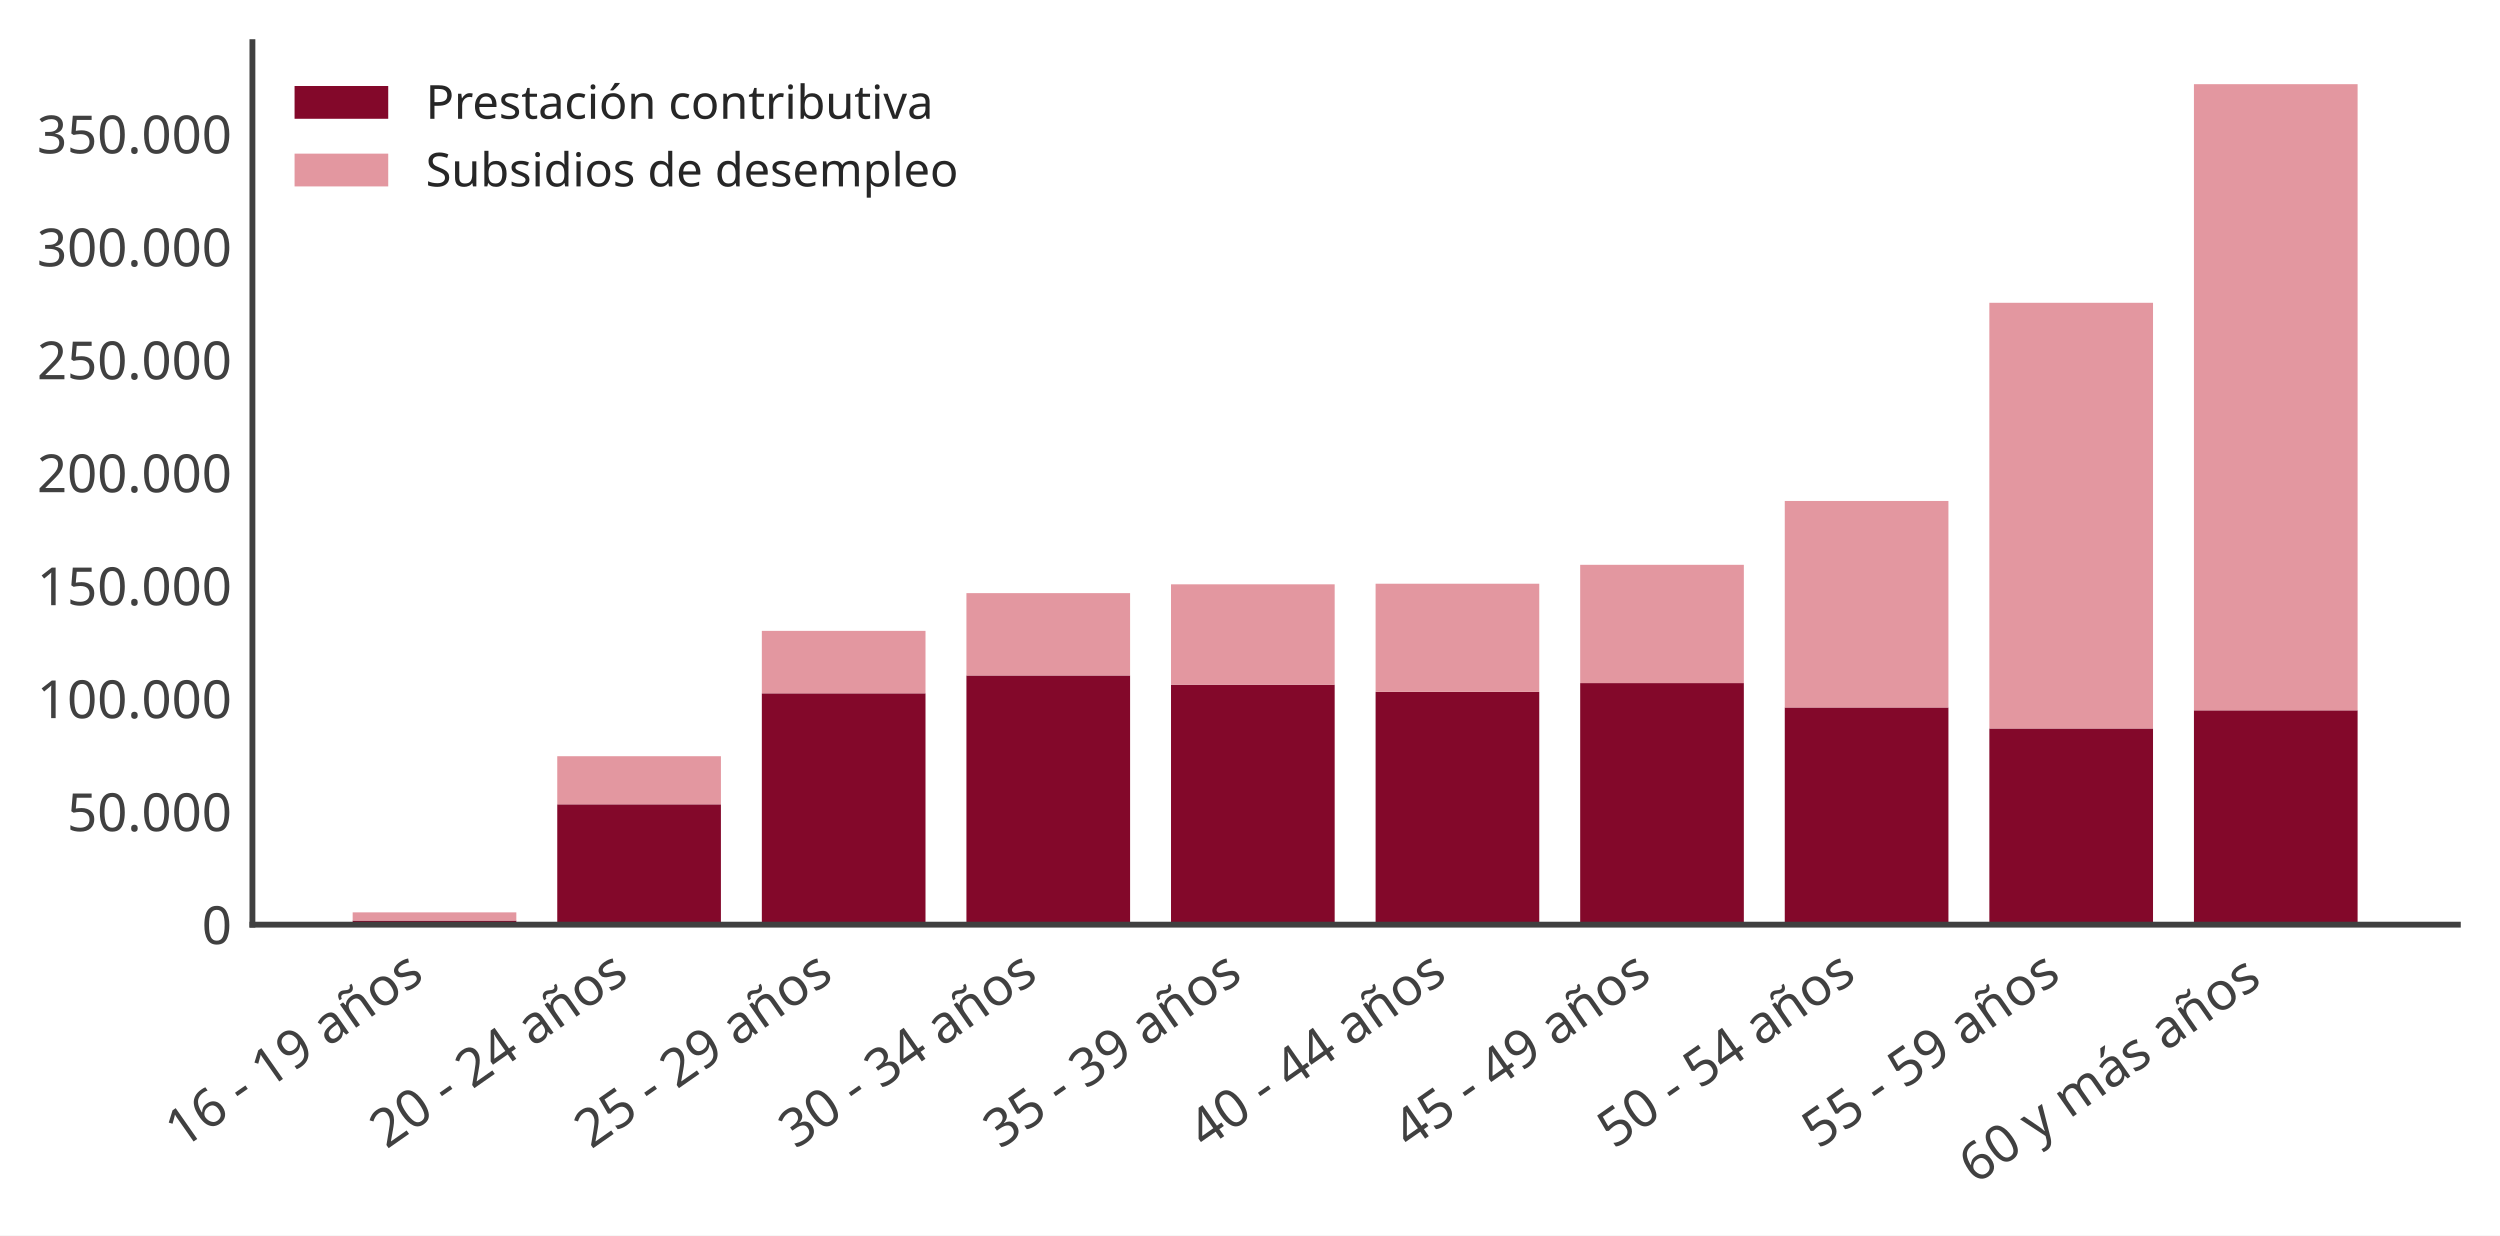
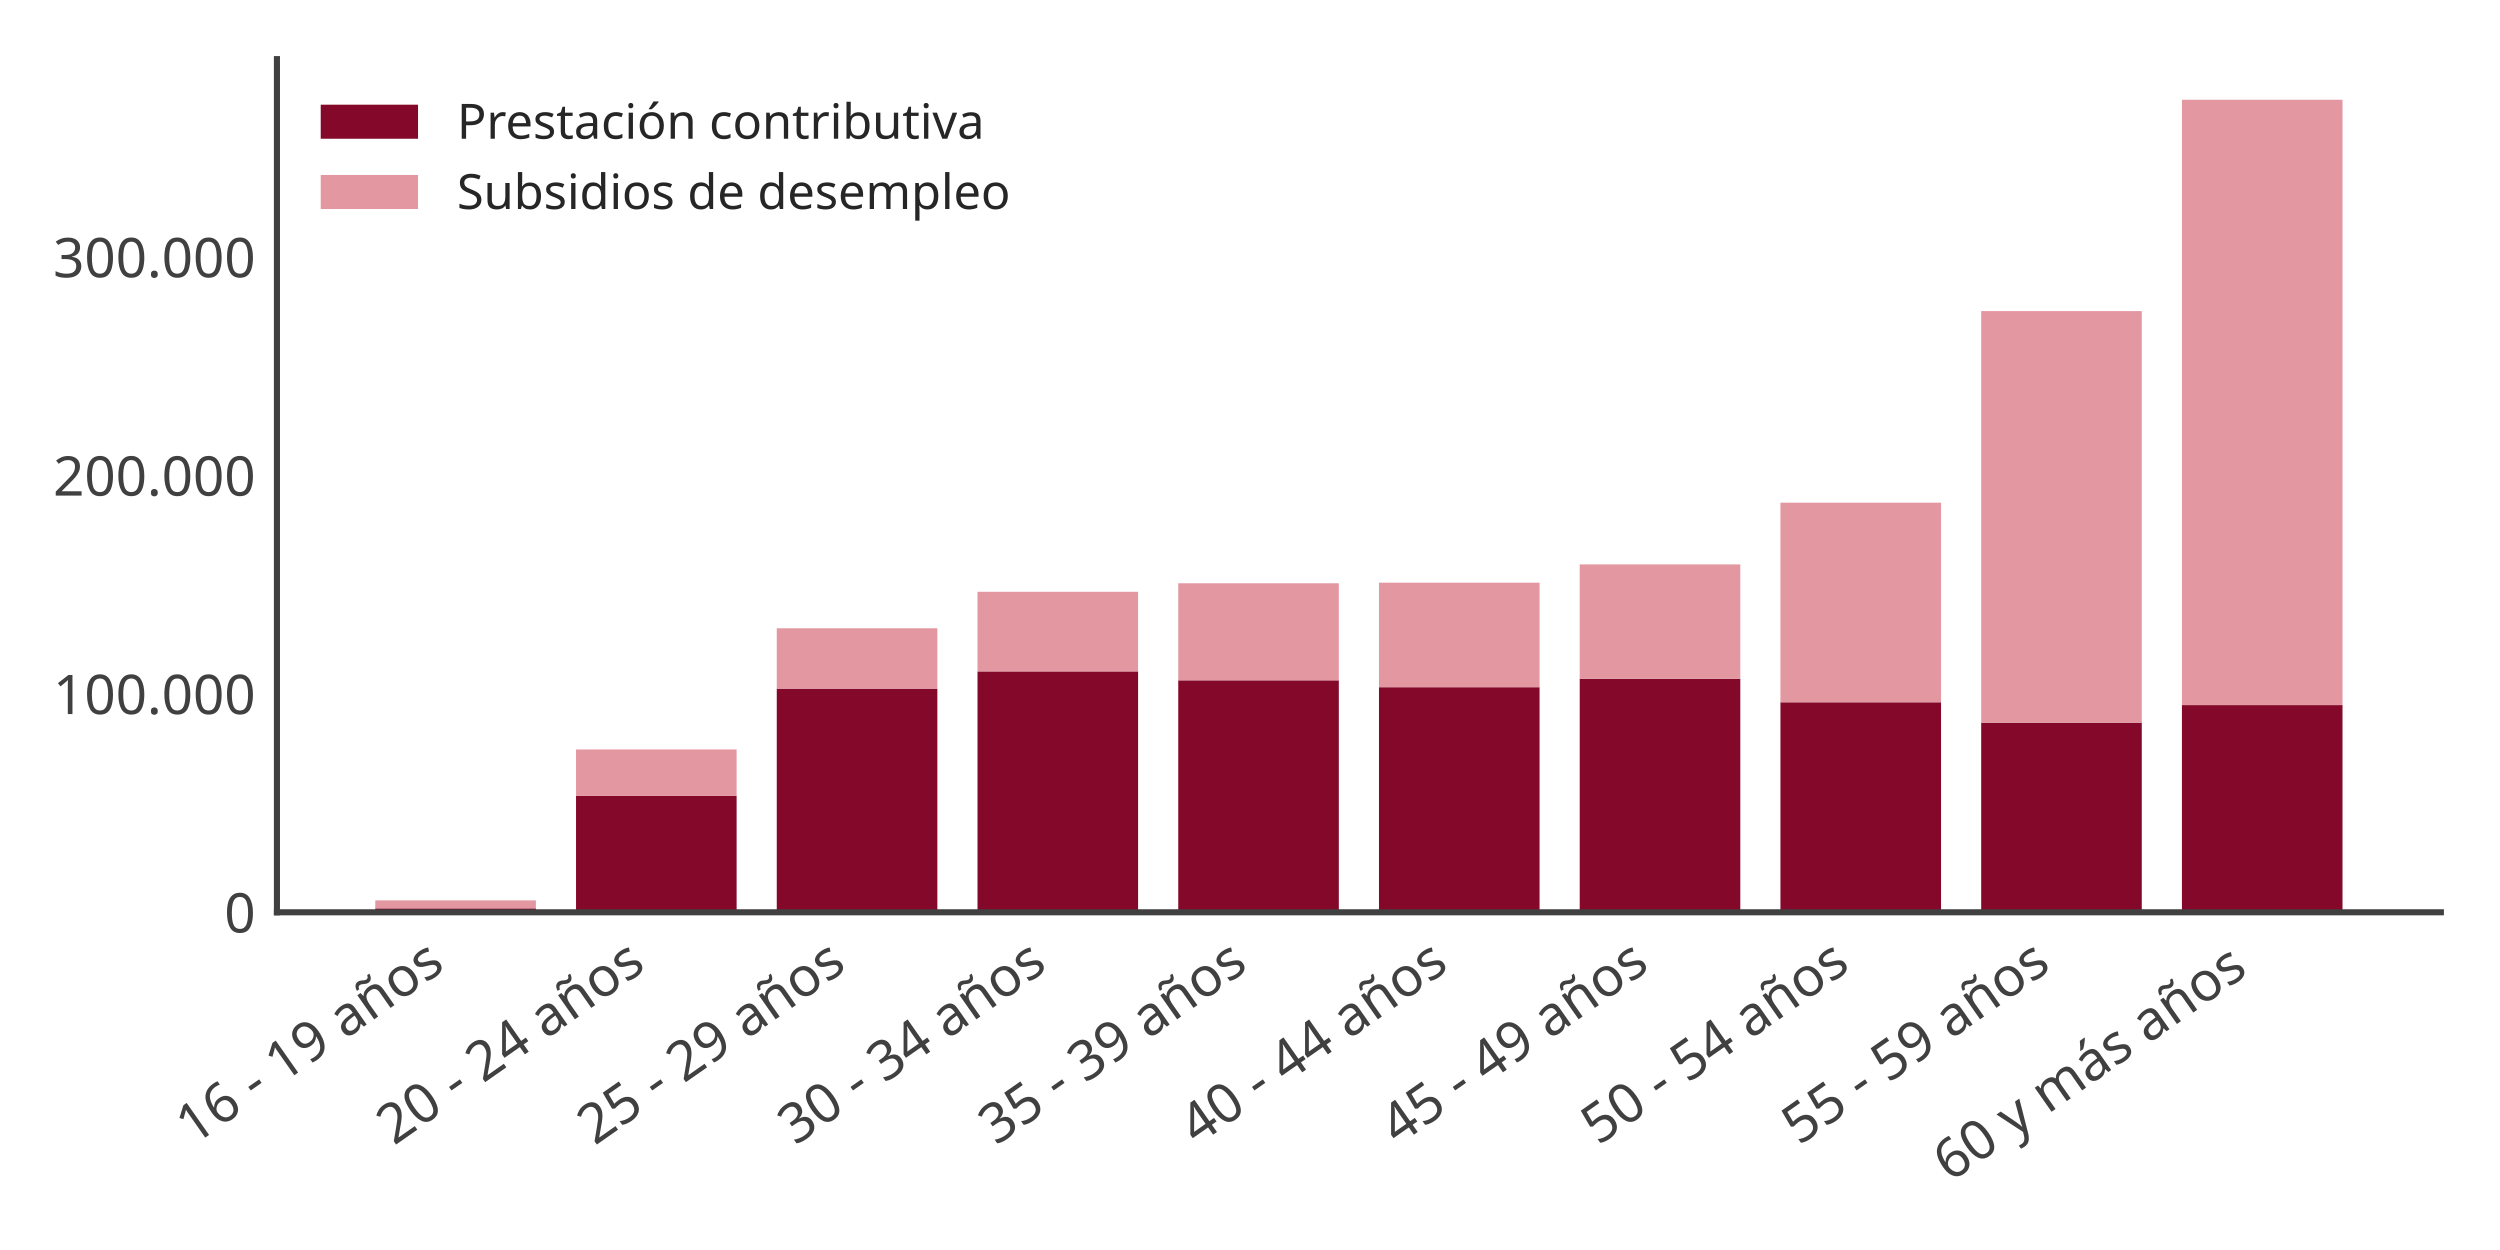
- <svg xmlns="http://www.w3.org/2000/svg" width="427.07pt" height="211.051pt" viewBox="0 0 427.07 211.051" version="1.1">
+ <svg xmlns="http://www.w3.org/2000/svg" width="411.024pt" height="205.512pt" viewBox="0 0 411.024 205.512" version="1.1">
  <defs>
    <style type="text/css">*{stroke-linejoin: round; stroke-linecap: butt}</style>
  </defs>
  <g id="figure_1">
    <g id="patch_1">
-       <path d="M 0 211.051  L 427.07 211.051  L 427.07 0  L 0 0  z " style="fill: #ffffff" />
+       <path d="M 0 205.512  L 411.024 205.512  L 411.024 0  L 0 0  z " style="fill: #ffffff" />
    </g>
    <g id="axes_1">
      <g id="patch_2">
-         <path d="M 43.12 157.958  L 419.87 157.958  L 419.87 7.2  L 43.12 7.2  z " style="fill: #ffffff" />
+         <path d="M 45.53 149.99  L 401.304 149.99  L 401.304 9.72  L 45.53 9.72  z " style="fill: #ffffff" />
      </g>
      <g id="matplotlib.axis_1">
        <g id="xtick_1">
          <g id="line2d_1" />
          <g id="text_1">
-             <text style="font-size: 9px; font-family: 'Century Gothic'; fill: #404040" transform="translate(31.08434 196.3914) rotate(-35)">16 - 19 años</text>
+             <text style="font-size: 9px; font-family: 'Century Gothic'; fill: #404040" transform="translate(31.76283 188.4232) rotate(-35)">16 - 19 años</text>
          </g>
        </g>
        <g id="xtick_2">
          <g id="line2d_2" />
          <g id="text_2">
-             <text style="font-size: 9px; font-family: 'Century Gothic'; fill: #404040" transform="translate(66.03332 196.3914) rotate(-35)">20 - 24 años</text>
+             <text style="font-size: 9px; font-family: 'Century Gothic'; fill: #404040" transform="translate(64.76595 188.4232) rotate(-35)">20 - 24 años</text>
          </g>
        </g>
        <g id="xtick_3">
          <g id="line2d_3" />
          <g id="text_3">
-             <text style="font-size: 9px; font-family: 'Century Gothic'; fill: #404040" transform="translate(100.9823 196.3914) rotate(-35)">25 - 29 años</text>
+             <text style="font-size: 9px; font-family: 'Century Gothic'; fill: #404040" transform="translate(97.76907 188.4232) rotate(-35)">25 - 29 años</text>
          </g>
        </g>
        <g id="xtick_4">
          <g id="line2d_4" />
          <g id="text_4">
-             <text style="font-size: 9px; font-family: 'Century Gothic'; fill: #404040" transform="translate(135.9313 196.3914) rotate(-35)">30 - 34 años</text>
+             <text style="font-size: 9px; font-family: 'Century Gothic'; fill: #404040" transform="translate(130.7722 188.4232) rotate(-35)">30 - 34 años</text>
          </g>
        </g>
        <g id="xtick_5">
          <g id="line2d_5" />
          <g id="text_5">
-             <text style="font-size: 9px; font-family: 'Century Gothic'; fill: #404040" transform="translate(170.8803 196.3914) rotate(-35)">35 - 39 años</text>
+             <text style="font-size: 9px; font-family: 'Century Gothic'; fill: #404040" transform="translate(163.7753 188.4232) rotate(-35)">35 - 39 años</text>
          </g>
        </g>
        <g id="xtick_6">
          <g id="line2d_6" />
          <g id="text_6">
-             <text style="font-size: 9px; font-family: 'Century Gothic'; fill: #404040" transform="translate(205.8292 196.3914) rotate(-35)">40 - 44 años</text>
+             <text style="font-size: 9px; font-family: 'Century Gothic'; fill: #404040" transform="translate(196.7784 188.4232) rotate(-35)">40 - 44 años</text>
          </g>
        </g>
        <g id="xtick_7">
          <g id="line2d_7" />
          <g id="text_7">
-             <text style="font-size: 9px; font-family: 'Century Gothic'; fill: #404040" transform="translate(240.7782 196.3914) rotate(-35)">45 - 49 años</text>
+             <text style="font-size: 9px; font-family: 'Century Gothic'; fill: #404040" transform="translate(229.7815 188.4232) rotate(-35)">45 - 49 años</text>
          </g>
        </g>
        <g id="xtick_8">
          <g id="line2d_8" />
          <g id="text_8">
-             <text style="font-size: 9px; font-family: 'Century Gothic'; fill: #404040" transform="translate(275.7272 196.3914) rotate(-35)">50 - 54 años</text>
+             <text style="font-size: 9px; font-family: 'Century Gothic'; fill: #404040" transform="translate(262.7847 188.4232) rotate(-35)">50 - 54 años</text>
          </g>
        </g>
        <g id="xtick_9">
          <g id="line2d_9" />
          <g id="text_9">
-             <text style="font-size: 9px; font-family: 'Century Gothic'; fill: #404040" transform="translate(310.6762 196.3914) rotate(-35)">55 - 59 años</text>
+             <text style="font-size: 9px; font-family: 'Century Gothic'; fill: #404040" transform="translate(295.7878 188.4232) rotate(-35)">55 - 59 años</text>
          </g>
        </g>
        <g id="xtick_10">
          <g id="line2d_10" />
          <g id="text_10">
-             <text style="font-size: 9px; font-family: 'Century Gothic'; fill: #404040" transform="translate(337.4798 202.4185) rotate(-35)">60 y más años</text>
+             <text style="font-size: 9px; font-family: 'Century Gothic'; fill: #404040" transform="translate(320.6456 194.4503) rotate(-35)">60 y más años</text>
          </g>
        </g>
      </g>
      <g id="matplotlib.axis_2">
        <g id="ytick_1">
          <g id="line2d_11" />
          <g id="text_11">
-             <text style="font-size: 9px; font-family: 'Century Gothic'; text-anchor: end; fill: #404040" x="39.62" y="161.272" transform="rotate(-0 39.61969 161.2718)">0</text>
+             <text style="font-size: 9px; font-family: 'Century Gothic'; text-anchor: end; fill: #404040" x="42.03" y="153.304" transform="rotate(-0 42.03 153.3036)">0</text>
          </g>
        </g>
        <g id="ytick_2">
          <g id="line2d_12" />
          <g id="text_12">
-             <text style="font-size: 9px; font-family: 'Century Gothic'; text-anchor: end; fill: #404040" x="39.62" y="141.975" transform="rotate(-0 39.61969 141.9749)">50.000</text>
+             <text style="font-size: 9px; font-family: 'Century Gothic'; text-anchor: end; fill: #404040" x="42.03" y="117.395" transform="rotate(-0 42.03 117.3949)">100.000</text>
          </g>
        </g>
        <g id="ytick_3">
          <g id="line2d_13" />
          <g id="text_13">
-             <text style="font-size: 9px; font-family: 'Century Gothic'; text-anchor: end; fill: #404040" x="39.62" y="122.678" transform="rotate(-0 39.61969 122.6781)">100.000</text>
+             <text style="font-size: 9px; font-family: 'Century Gothic'; text-anchor: end; fill: #404040" x="42.03" y="81.486" transform="rotate(-0 42.03 81.4861)">200.000</text>
          </g>
        </g>
        <g id="ytick_4">
          <g id="line2d_14" />
          <g id="text_14">
-             <text style="font-size: 9px; font-family: 'Century Gothic'; text-anchor: end; fill: #404040" x="39.62" y="103.381" transform="rotate(-0 39.61969 103.3812)">150.000</text>
-           </g>
-         </g>
-         <g id="ytick_5">
-           <g id="line2d_15" />
-           <g id="text_15">
-             <text style="font-size: 9px; font-family: 'Century Gothic'; text-anchor: end; fill: #404040" x="39.62" y="84.084" transform="rotate(-0 39.61969 84.08438)">200.000</text>
-           </g>
-         </g>
-         <g id="ytick_6">
-           <g id="line2d_16" />
-           <g id="text_16">
-             <text style="font-size: 9px; font-family: 'Century Gothic'; text-anchor: end; fill: #404040" x="39.62" y="64.788" transform="rotate(-0 39.61969 64.78753)">250.000</text>
-           </g>
-         </g>
-         <g id="ytick_7">
-           <g id="line2d_17" />
-           <g id="text_17">
-             <text style="font-size: 9px; font-family: 'Century Gothic'; text-anchor: end; fill: #404040" x="39.62" y="45.491" transform="rotate(-0 39.61969 45.49067)">300.000</text>
-           </g>
-         </g>
-         <g id="ytick_8">
-           <g id="line2d_18" />
-           <g id="text_18">
-             <text style="font-size: 9px; font-family: 'Century Gothic'; text-anchor: end; fill: #404040" x="39.62" y="26.194" transform="rotate(-0 39.61969 26.19382)">350.000</text>
+             <text style="font-size: 9px; font-family: 'Century Gothic'; text-anchor: end; fill: #404040" x="42.03" y="45.577" transform="rotate(-0 42.03 45.57734)">300.000</text>
          </g>
        </g>
      </g>
      <g id="patch_3">
-         <path d="M 60.245 157.958  L 88.204 157.958  L 88.204 157.258  L 60.245 157.258  z " clip-path="url(#p1c5e759e24)" style="fill: #83082a" />
+         <path d="M 61.702 149.99  L 88.104 149.99  L 88.104 149.339  L 61.702 149.339  z " clip-path="url(#p57ef2e549b)" style="fill: #83082a" />
      </g>
      <g id="patch_4">
-         <path d="M 95.194 157.958  L 123.153 157.958  L 123.153 137.398  L 95.194 137.398  z " clip-path="url(#p1c5e759e24)" style="fill: #83082a" />
+         <path d="M 94.705 149.99  L 121.107 149.99  L 121.107 130.86  L 94.705 130.86  z " clip-path="url(#p57ef2e549b)" style="fill: #83082a" />
      </g>
      <g id="patch_5">
-         <path d="M 130.143 157.958  L 158.102 157.958  L 158.102 118.435  L 130.143 118.435  z " clip-path="url(#p1c5e759e24)" style="fill: #83082a" />
+         <path d="M 127.708 149.99  L 154.11 149.99  L 154.11 113.217  L 127.708 113.217  z " clip-path="url(#p57ef2e549b)" style="fill: #83082a" />
      </g>
      <g id="patch_6">
-         <path d="M 165.092 157.958  L 193.051 157.958  L 193.051 115.389  L 165.092 115.389  z " clip-path="url(#p1c5e759e24)" style="fill: #83082a" />
+         <path d="M 160.711 149.99  L 187.113 149.99  L 187.113 110.382  L 160.711 110.382  z " clip-path="url(#p57ef2e549b)" style="fill: #83082a" />
      </g>
      <g id="patch_7">
-         <path d="M 200.041 157.958  L 228 157.958  L 228 116.966  L 200.041 116.966  z " clip-path="url(#p1c5e759e24)" style="fill: #83082a" />
+         <path d="M 193.714 149.99  L 220.116 149.99  L 220.116 111.849  L 193.714 111.849  z " clip-path="url(#p57ef2e549b)" style="fill: #83082a" />
      </g>
      <g id="patch_8">
-         <path d="M 234.99 157.958  L 262.949 157.958  L 262.949 118.188  L 234.99 118.188  z " clip-path="url(#p1c5e759e24)" style="fill: #83082a" />
+         <path d="M 226.717 149.99  L 253.12 149.99  L 253.12 112.986  L 226.717 112.986  z " clip-path="url(#p57ef2e549b)" style="fill: #83082a" />
      </g>
      <g id="patch_9">
-         <path d="M 269.939 157.958  L 297.898 157.958  L 297.898 116.692  L 269.939 116.692  z " clip-path="url(#p1c5e759e24)" style="fill: #83082a" />
+         <path d="M 259.72 149.99  L 286.123 149.99  L 286.123 111.595  L 259.72 111.595  z " clip-path="url(#p57ef2e549b)" style="fill: #83082a" />
      </g>
      <g id="patch_10">
-         <path d="M 304.888 157.958  L 332.847 157.958  L 332.847 120.85  L 304.888 120.85  z " clip-path="url(#p1c5e759e24)" style="fill: #83082a" />
+         <path d="M 292.723 149.99  L 319.126 149.99  L 319.126 115.463  L 292.723 115.463  z " clip-path="url(#p57ef2e549b)" style="fill: #83082a" />
      </g>
      <g id="patch_11">
-         <path d="M 339.837 157.958  L 367.796 157.958  L 367.796 124.446  L 339.837 124.446  z " clip-path="url(#p1c5e759e24)" style="fill: #83082a" />
+         <path d="M 325.726 149.99  L 352.129 149.99  L 352.129 118.809  L 325.726 118.809  z " clip-path="url(#p57ef2e549b)" style="fill: #83082a" />
      </g>
      <g id="patch_12">
-         <path d="M 374.786 157.958  L 402.745 157.958  L 402.745 121.345  L 374.786 121.345  z " clip-path="url(#p1c5e759e24)" style="fill: #83082a" />
+         <path d="M 358.73 149.99  L 385.132 149.99  L 385.132 115.924  L 358.73 115.924  z " clip-path="url(#p57ef2e549b)" style="fill: #83082a" />
      </g>
      <g id="patch_13">
-         <path d="M 60.245 157.258  L 88.204 157.258  L 88.204 155.856  L 60.245 155.856  z " clip-path="url(#p1c5e759e24)" style="fill: #e397a0" />
+         <path d="M 61.702 149.339  L 88.104 149.339  L 88.104 148.034  L 61.702 148.034  z " clip-path="url(#p57ef2e549b)" style="fill: #e397a0" />
      </g>
      <g id="patch_14">
-         <path d="M 95.194 137.398  L 123.153 137.398  L 123.153 129.183  L 95.194 129.183  z " clip-path="url(#p1c5e759e24)" style="fill: #e397a0" />
+         <path d="M 94.705 130.86  L 121.107 130.86  L 121.107 123.217  L 94.705 123.217  z " clip-path="url(#p57ef2e549b)" style="fill: #e397a0" />
      </g>
      <g id="patch_15">
-         <path d="M 130.143 118.435  L 158.102 118.435  L 158.102 107.77  L 130.143 107.77  z " clip-path="url(#p1c5e759e24)" style="fill: #e397a0" />
+         <path d="M 127.708 113.217  L 154.11 113.217  L 154.11 103.293  L 127.708 103.293  z " clip-path="url(#p57ef2e549b)" style="fill: #e397a0" />
      </g>
      <g id="patch_16">
-         <path d="M 165.092 115.389  L 193.051 115.389  L 193.051 101.324  L 165.092 101.324  z " clip-path="url(#p1c5e759e24)" style="fill: #e397a0" />
+         <path d="M 160.711 110.382  L 187.113 110.382  L 187.113 97.296  L 160.711 97.296  z " clip-path="url(#p57ef2e549b)" style="fill: #e397a0" />
      </g>
      <g id="patch_17">
-         <path d="M 200.041 116.966  L 228 116.966  L 228 99.818  L 200.041 99.818  z " clip-path="url(#p1c5e759e24)" style="fill: #e397a0" />
+         <path d="M 193.714 111.849  L 220.116 111.849  L 220.116 95.894  L 193.714 95.894  z " clip-path="url(#p57ef2e549b)" style="fill: #e397a0" />
      </g>
      <g id="patch_18">
-         <path d="M 234.99 118.188  L 262.949 118.188  L 262.949 99.716  L 234.99 99.716  z " clip-path="url(#p1c5e759e24)" style="fill: #e397a0" />
+         <path d="M 226.717 112.986  L 253.12 112.986  L 253.12 95.8  L 226.717 95.8  z " clip-path="url(#p57ef2e549b)" style="fill: #e397a0" />
      </g>
      <g id="patch_19">
-         <path d="M 269.939 116.692  L 297.898 116.692  L 297.898 96.486  L 269.939 96.486  z " clip-path="url(#p1c5e759e24)" style="fill: #e397a0" />
+         <path d="M 259.72 111.595  L 286.123 111.595  L 286.123 92.794  L 259.72 92.794  z " clip-path="url(#p57ef2e549b)" style="fill: #e397a0" />
      </g>
      <g id="patch_20">
-         <path d="M 304.888 120.85  L 332.847 120.85  L 332.847 85.579  L 304.888 85.579  z " clip-path="url(#p1c5e759e24)" style="fill: #e397a0" />
+         <path d="M 292.723 115.463  L 319.126 115.463  L 319.126 82.647  L 292.723 82.647  z " clip-path="url(#p57ef2e549b)" style="fill: #e397a0" />
      </g>
      <g id="patch_21">
-         <path d="M 339.837 124.446  L 367.796 124.446  L 367.796 51.725  L 339.837 51.725  z " clip-path="url(#p1c5e759e24)" style="fill: #e397a0" />
+         <path d="M 325.726 118.809  L 352.129 118.809  L 352.129 51.147  L 325.726 51.147  z " clip-path="url(#p57ef2e549b)" style="fill: #e397a0" />
      </g>
      <g id="patch_22">
-         <path d="M 374.786 121.345  L 402.745 121.345  L 402.745 14.379  L 374.786 14.379  z " clip-path="url(#p1c5e759e24)" style="fill: #e397a0" />
+         <path d="M 358.73 115.924  L 385.132 115.924  L 385.132 16.4  L 358.73 16.4  z " clip-path="url(#p57ef2e549b)" style="fill: #e397a0" />
      </g>
      <g id="patch_23">
-         <path d="M 43.12 157.958  L 43.12 7.2  " style="fill: none; stroke: #404040; stroke-linejoin: miter; stroke-linecap: square" />
+         <path d="M 45.53 149.99  L 45.53 9.72  " style="fill: none; stroke: #404040; stroke-linejoin: miter; stroke-linecap: square" />
      </g>
      <g id="patch_24">
-         <path d="M 43.12 157.958  L 419.87 157.958  " style="fill: none; stroke: #404040; stroke-linejoin: miter; stroke-linecap: square" />
+         <path d="M 45.53 149.99  L 401.304 149.99  " style="fill: none; stroke: #404040; stroke-linejoin: miter; stroke-linecap: square" />
      </g>
      <g id="legend_1">
        <g id="patch_25">
-           <path d="M 50.32 20.291  L 66.32 20.291  L 66.32 14.691  L 50.32 14.691  z " style="fill: #83082a" />
+           <path d="M 52.73 22.811  L 68.73 22.811  L 68.73 17.211  L 52.73 17.211  z " style="fill: #83082a" />
        </g>
-         <g id="text_19">
-           <text style="font-size: 8px; font-family: 'Century Gothic'; text-anchor: start; fill: #262626" x="72.72" y="20.291" transform="rotate(-0 72.71969 20.29125)">Prestación contributiva</text>
+         <g id="text_15">
+           <text style="font-size: 8px; font-family: 'Century Gothic'; text-anchor: start; fill: #262626" x="75.13" y="22.811" transform="rotate(-0 75.13 22.81125)">Prestación contributiva</text>
        </g>
        <g id="patch_26">
-           <path d="M 50.32 31.846  L 66.32 31.846  L 66.32 26.246  L 50.32 26.246  z " style="fill: #e397a0" />
+           <path d="M 52.73 34.366  L 68.73 34.366  L 68.73 28.766  L 52.73 28.766  z " style="fill: #e397a0" />
        </g>
-         <g id="text_20">
-           <text style="font-size: 8px; font-family: 'Century Gothic'; text-anchor: start; fill: #262626" x="72.72" y="31.846" transform="rotate(-0 72.71969 31.84625)">Subsidios de desempleo</text>
+         <g id="text_16">
+           <text style="font-size: 8px; font-family: 'Century Gothic'; text-anchor: start; fill: #262626" x="75.13" y="34.366" transform="rotate(-0 75.13 34.36625)">Subsidios de desempleo</text>
        </g>
      </g>
    </g>
  </g>
  <defs>
-     <clipPath id="p1c5e759e24">
-       <rect x="43.12" y="7.2" width="376.75" height="150.758" />
+     <clipPath id="p57ef2e549b">
+       <rect x="45.53" y="9.72" width="355.774" height="140.27" />
    </clipPath>
  </defs>
</svg>
